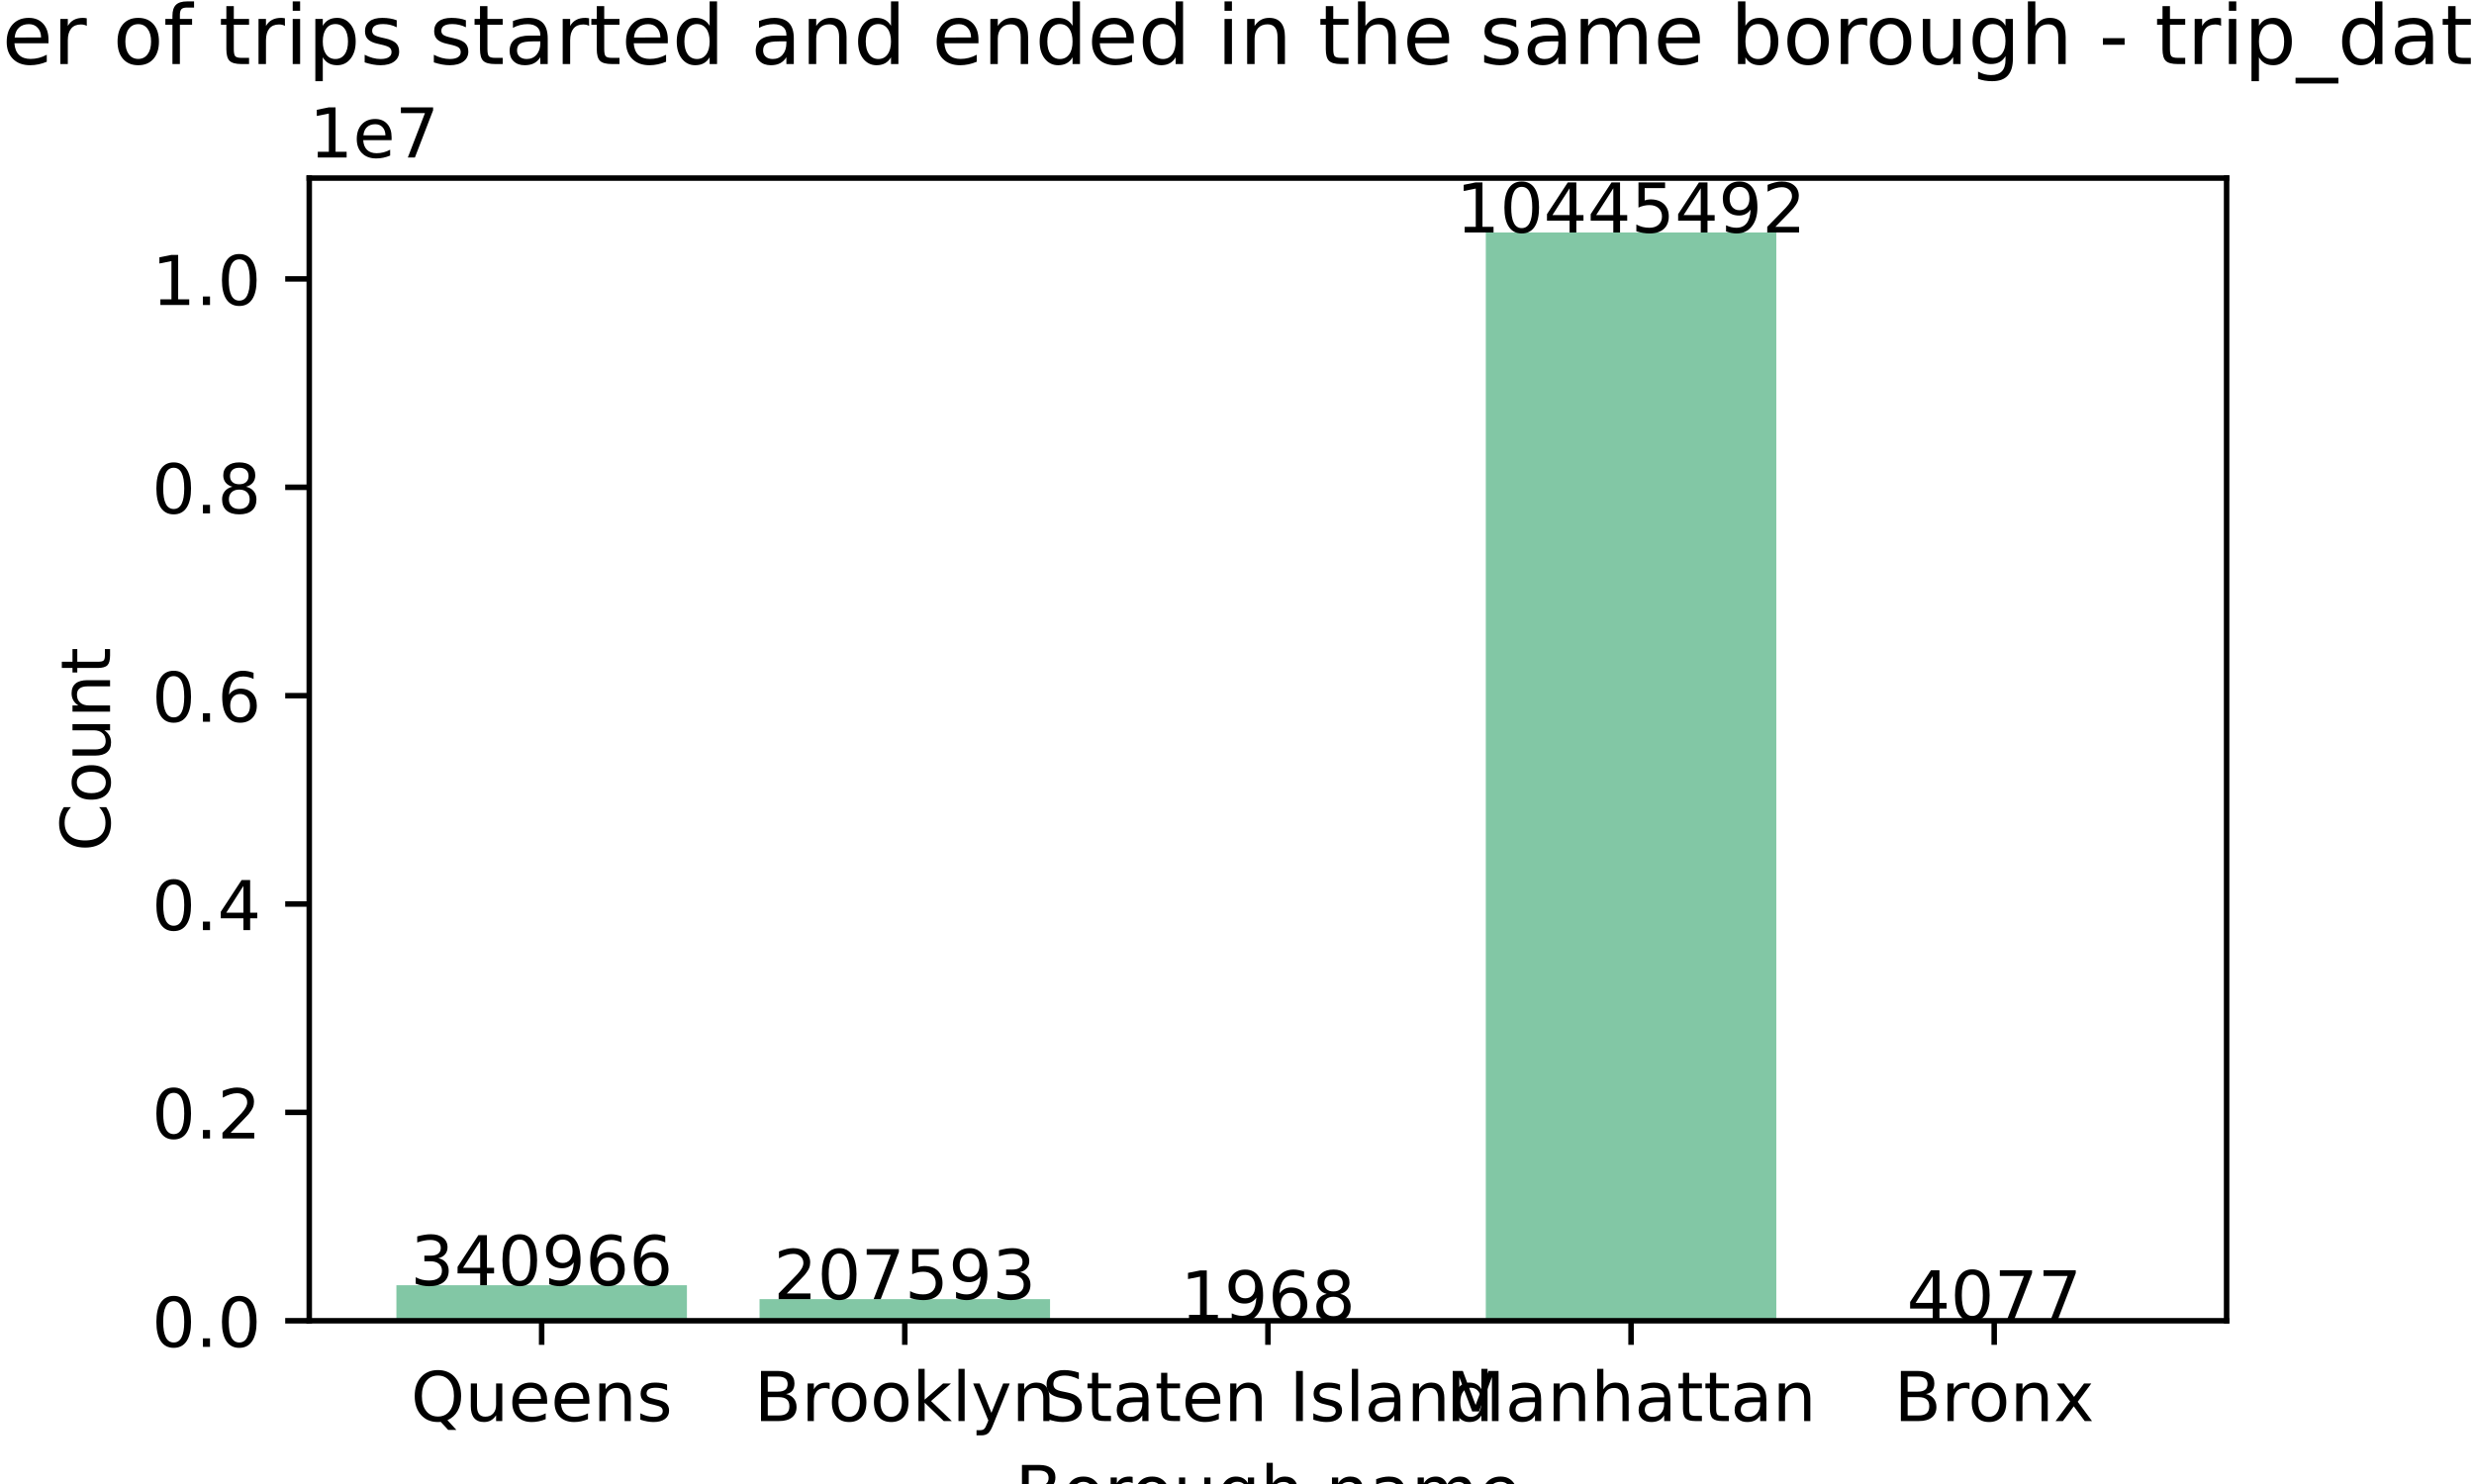
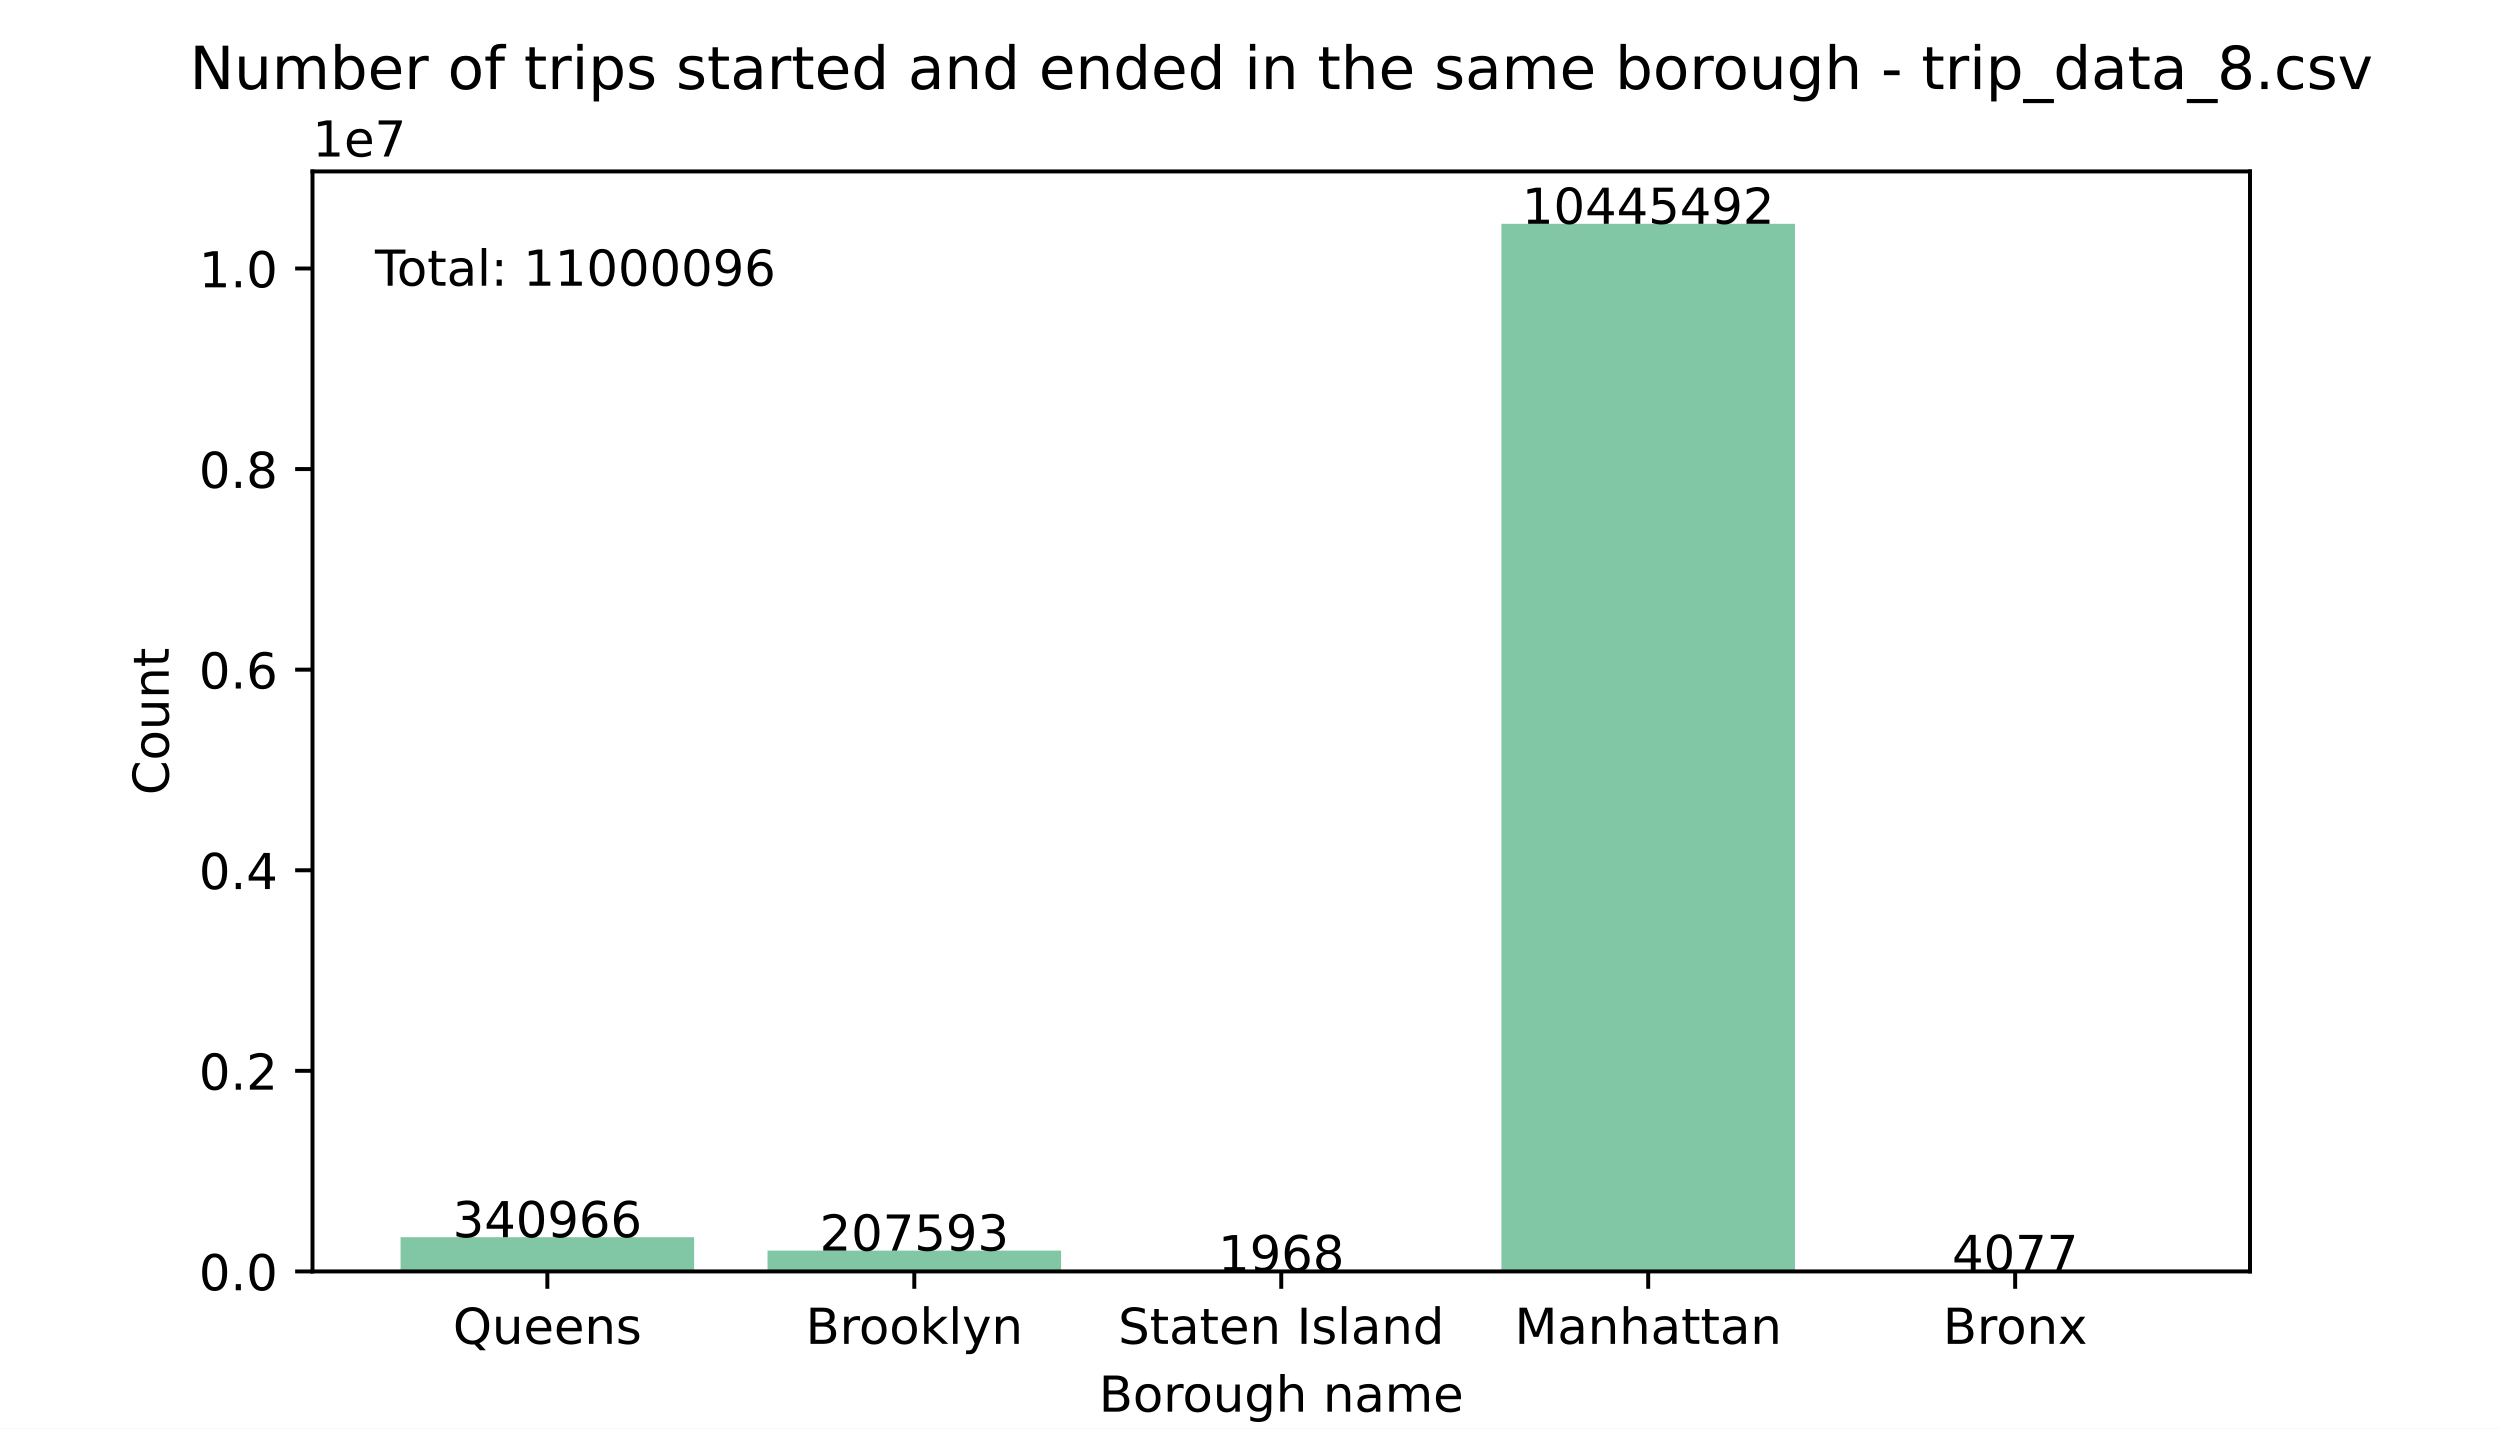
- <svg xmlns="http://www.w3.org/2000/svg" xmlns:xlink="http://www.w3.org/1999/xlink" width="360pt" height="216pt" viewBox="0 0 360 216" version="1.1">
+ <svg xmlns="http://www.w3.org/2000/svg" xmlns:xlink="http://www.w3.org/1999/xlink" width="504pt" height="288pt" viewBox="0 0 504 288" version="1.1">
  <defs>
    <style type="text/css">*{stroke-linejoin: round; stroke-linecap: butt}</style>
  </defs>
  <g id="figure_1">
    <g id="patch_1">
-       <path d="M 0 216  L 360 216  L 360 0  L 0 0  z " style="fill: #ffffff" />
+       <path d="M 0 288  L 504 288  L 504 0  L 0 0  z " style="fill: #ffffff" />
    </g>
    <g id="axes_1">
      <g id="patch_2">
-         <path d="M 45 192.24  L 324 192.24  L 324 25.92  L 45 25.92  z " style="fill: #ffffff" />
+         <path d="M 63 256.32  L 453.6 256.32  L 453.6 34.56  L 63 34.56  z " style="fill: #ffffff" />
      </g>
      <g id="patch_3">
-         <path d="M 57.682 192.24  L 99.955 192.24  L 99.955 187.069  L 57.682 187.069  z " clip-path="url(#p63e3edf64f)" style="fill: #82c7a5" />
+         <path d="M 80.755 256.32  L 139.936 256.32  L 139.936 249.426  L 80.755 249.426  z " clip-path="url(#p57d32ccb70)" style="fill: #82c7a5" />
      </g>
      <g id="patch_4">
-         <path d="M 110.523 192.24  L 152.795 192.24  L 152.795 189.092  L 110.523 189.092  z " clip-path="url(#p63e3edf64f)" style="fill: #82c7a5" />
+         <path d="M 154.732 256.32  L 213.914 256.32  L 213.914 252.123  L 154.732 252.123  z " clip-path="url(#p57d32ccb70)" style="fill: #82c7a5" />
      </g>
      <g id="patch_5">
-         <path d="M 163.364 192.24  L 205.636 192.24  L 205.636 192.21  L 163.364 192.21  z " clip-path="url(#p63e3edf64f)" style="fill: #82c7a5" />
+         <path d="M 228.709 256.32  L 287.891 256.32  L 287.891 256.28  L 228.709 256.28  z " clip-path="url(#p57d32ccb70)" style="fill: #82c7a5" />
      </g>
      <g id="patch_6">
-         <path d="M 216.205 192.24  L 258.477 192.24  L 258.477 33.84  L 216.205 33.84  z " clip-path="url(#p63e3edf64f)" style="fill: #82c7a5" />
+         <path d="M 302.686 256.32  L 361.868 256.32  L 361.868 45.12  L 302.686 45.12  z " clip-path="url(#p57d32ccb70)" style="fill: #82c7a5" />
      </g>
      <g id="patch_7">
-         <path d="M 269.045 192.24  L 311.318 192.24  L 311.318 192.178  L 269.045 192.178  z " clip-path="url(#p63e3edf64f)" style="fill: #82c7a5" />
+         <path d="M 376.664 256.32  L 435.845 256.32  L 435.845 256.238  L 376.664 256.238  z " clip-path="url(#p57d32ccb70)" style="fill: #82c7a5" />
      </g>
      <g id="matplotlib.axis_1">
        <g id="xtick_1">
          <g id="line2d_1">
            <defs>
-               <path id="m76ba29bba4" d="M 0 0  L 0 3.5  " style="stroke: #000000; stroke-width: 0.8" />
+               <path id="m4c6b5c133e" d="M 0 0  L 0 3.5  " style="stroke: #000000; stroke-width: 0.8" />
            </defs>
            <g>
-               <use xlink:href="#m76ba29bba4" x="78.818" y="192.24" style="stroke: #000000; stroke-width: 0.8" />
+               <use xlink:href="#m4c6b5c133e" x="110.345" y="256.32" style="stroke: #000000; stroke-width: 0.8" />
            </g>
          </g>
          <g id="text_1">
-             <g transform="translate(59.78693 206.8384) scale(0.1 -0.1)">
+             <g transform="translate(91.31421 270.9184) scale(0.1 -0.1)">
              <defs>
                <path id="DejaVuSans-51" d="M 2522 4238  Q 1834 4238 1429 3725  Q 1025 3213 1025 2328  Q 1025 1447 1429 934  Q 1834 422 2522 422  Q 3209 422 3611 934  Q 4013 1447 4013 2328  Q 4013 3213 3611 3725  Q 3209 4238 2522 4238  z M 3406 84  L 4238 -825  L 3475 -825  L 2784 -78  Q 2681 -84 2626 -87  Q 2572 -91 2522 -91  Q 1538 -91 948 567  Q 359 1225 359 2328  Q 359 3434 948 4092  Q 1538 4750 2522 4750  Q 3503 4750 4090 4092  Q 4678 3434 4678 2328  Q 4678 1516 4351 937  Q 4025 359 3406 84  z " transform="scale(0.015625)" />
                <path id="DejaVuSans-75" d="M 544 1381  L 544 3500  L 1119 3500  L 1119 1403  Q 1119 906 1312 657  Q 1506 409 1894 409  Q 2359 409 2629 706  Q 2900 1003 2900 1516  L 2900 3500  L 3475 3500  L 3475 0  L 2900 0  L 2900 538  Q 2691 219 2414 64  Q 2138 -91 1772 -91  Q 1169 -91 856 284  Q 544 659 544 1381  z M 1991 3584  L 1991 3584  z " transform="scale(0.015625)" />
                <path id="DejaVuSans-65" d="M 3597 1894  L 3597 1613  L 953 1613  Q 991 1019 1311 708  Q 1631 397 2203 397  Q 2534 397 2845 478  Q 3156 559 3463 722  L 3463 178  Q 3153 47 2828 -22  Q 2503 -91 2169 -91  Q 1331 -91 842 396  Q 353 884 353 1716  Q 353 2575 817 3079  Q 1281 3584 2069 3584  Q 2775 3584 3186 3129  Q 3597 2675 3597 1894  z M 3022 2063  Q 3016 2534 2758 2815  Q 2500 3097 2075 3097  Q 1594 3097 1305 2825  Q 1016 2553 972 2059  L 3022 2063  z " transform="scale(0.015625)" />
                <path id="DejaVuSans-6e" d="M 3513 2113  L 3513 0  L 2938 0  L 2938 2094  Q 2938 2591 2744 2837  Q 2550 3084 2163 3084  Q 1697 3084 1428 2787  Q 1159 2491 1159 1978  L 1159 0  L 581 0  L 581 3500  L 1159 3500  L 1159 2956  Q 1366 3272 1645 3428  Q 1925 3584 2291 3584  Q 2894 3584 3203 3211  Q 3513 2838 3513 2113  z " transform="scale(0.015625)" />
                <path id="DejaVuSans-73" d="M 2834 3397  L 2834 2853  Q 2591 2978 2328 3040  Q 2066 3103 1784 3103  Q 1356 3103 1142 2972  Q 928 2841 928 2578  Q 928 2378 1081 2264  Q 1234 2150 1697 2047  L 1894 2003  Q 2506 1872 2764 1633  Q 3022 1394 3022 966  Q 3022 478 2636 193  Q 2250 -91 1575 -91  Q 1294 -91 989 -36  Q 684 19 347 128  L 347 722  Q 666 556 975 473  Q 1284 391 1588 391  Q 1994 391 2212 530  Q 2431 669 2431 922  Q 2431 1156 2273 1281  Q 2116 1406 1581 1522  L 1381 1569  Q 847 1681 609 1914  Q 372 2147 372 2553  Q 372 3047 722 3315  Q 1072 3584 1716 3584  Q 2034 3584 2315 3537  Q 2597 3491 2834 3397  z " transform="scale(0.015625)" />
              </defs>
              <use xlink:href="#DejaVuSans-51" />
              <use xlink:href="#DejaVuSans-75" x="78.711" />
              <use xlink:href="#DejaVuSans-65" x="142.09" />
              <use xlink:href="#DejaVuSans-65" x="203.613" />
              <use xlink:href="#DejaVuSans-6e" x="265.137" />
              <use xlink:href="#DejaVuSans-73" x="328.516" />
            </g>
          </g>
        </g>
        <g id="xtick_2">
          <g id="line2d_2">
            <g>
-               <use xlink:href="#m76ba29bba4" x="131.659" y="192.24" style="stroke: #000000; stroke-width: 0.8" />
+               <use xlink:href="#m4c6b5c133e" x="184.323" y="256.32" style="stroke: #000000; stroke-width: 0.8" />
            </g>
          </g>
          <g id="text_2">
-             <g transform="translate(109.7544 206.8384) scale(0.1 -0.1)">
+             <g transform="translate(162.418 270.9184) scale(0.1 -0.1)">
              <defs>
                <path id="DejaVuSans-42" d="M 1259 2228  L 1259 519  L 2272 519  Q 2781 519 3026 730  Q 3272 941 3272 1375  Q 3272 1813 3026 2020  Q 2781 2228 2272 2228  L 1259 2228  z M 1259 4147  L 1259 2741  L 2194 2741  Q 2656 2741 2882 2914  Q 3109 3088 3109 3444  Q 3109 3797 2882 3972  Q 2656 4147 2194 4147  L 1259 4147  z M 628 4666  L 2241 4666  Q 2963 4666 3353 4366  Q 3744 4066 3744 3513  Q 3744 3084 3544 2831  Q 3344 2578 2956 2516  Q 3422 2416 3680 2098  Q 3938 1781 3938 1306  Q 3938 681 3513 340  Q 3088 0 2303 0  L 628 0  L 628 4666  z " transform="scale(0.015625)" />
                <path id="DejaVuSans-72" d="M 2631 2963  Q 2534 3019 2420 3045  Q 2306 3072 2169 3072  Q 1681 3072 1420 2755  Q 1159 2438 1159 1844  L 1159 0  L 581 0  L 581 3500  L 1159 3500  L 1159 2956  Q 1341 3275 1631 3429  Q 1922 3584 2338 3584  Q 2397 3584 2469 3576  Q 2541 3569 2628 3553  L 2631 2963  z " transform="scale(0.015625)" />
                <path id="DejaVuSans-6f" d="M 1959 3097  Q 1497 3097 1228 2736  Q 959 2375 959 1747  Q 959 1119 1226 758  Q 1494 397 1959 397  Q 2419 397 2687 759  Q 2956 1122 2956 1747  Q 2956 2369 2687 2733  Q 2419 3097 1959 3097  z M 1959 3584  Q 2709 3584 3137 3096  Q 3566 2609 3566 1747  Q 3566 888 3137 398  Q 2709 -91 1959 -91  Q 1206 -91 779 398  Q 353 888 353 1747  Q 353 2609 779 3096  Q 1206 3584 1959 3584  z " transform="scale(0.015625)" />
                <path id="DejaVuSans-6b" d="M 581 4863  L 1159 4863  L 1159 1991  L 2875 3500  L 3609 3500  L 1753 1863  L 3688 0  L 2938 0  L 1159 1709  L 1159 0  L 581 0  L 581 4863  z " transform="scale(0.015625)" />
                <path id="DejaVuSans-6c" d="M 603 4863  L 1178 4863  L 1178 0  L 603 0  L 603 4863  z " transform="scale(0.015625)" />
                <path id="DejaVuSans-79" d="M 2059 -325  Q 1816 -950 1584 -1140  Q 1353 -1331 966 -1331  L 506 -1331  L 506 -850  L 844 -850  Q 1081 -850 1212 -737  Q 1344 -625 1503 -206  L 1606 56  L 191 3500  L 800 3500  L 1894 763  L 2988 3500  L 3597 3500  L 2059 -325  z " transform="scale(0.015625)" />
              </defs>
              <use xlink:href="#DejaVuSans-42" />
              <use xlink:href="#DejaVuSans-72" x="68.604" />
              <use xlink:href="#DejaVuSans-6f" x="107.467" />
              <use xlink:href="#DejaVuSans-6f" x="168.648" />
              <use xlink:href="#DejaVuSans-6b" x="229.83" />
              <use xlink:href="#DejaVuSans-6c" x="287.74" />
              <use xlink:href="#DejaVuSans-79" x="315.523" />
              <use xlink:href="#DejaVuSans-6e" x="374.703" />
            </g>
          </g>
        </g>
        <g id="xtick_3">
          <g id="line2d_3">
            <g>
-               <use xlink:href="#m76ba29bba4" x="184.5" y="192.24" style="stroke: #000000; stroke-width: 0.8" />
+               <use xlink:href="#m4c6b5c133e" x="258.3" y="256.32" style="stroke: #000000; stroke-width: 0.8" />
            </g>
          </g>
          <g id="text_3">
-             <g transform="translate(151.6312 206.8384) scale(0.1 -0.1)">
+             <g transform="translate(225.4313 270.9184) scale(0.1 -0.1)">
              <defs>
                <path id="DejaVuSans-53" d="M 3425 4513  L 3425 3897  Q 3066 4069 2747 4153  Q 2428 4238 2131 4238  Q 1616 4238 1336 4038  Q 1056 3838 1056 3469  Q 1056 3159 1242 3001  Q 1428 2844 1947 2747  L 2328 2669  Q 3034 2534 3370 2195  Q 3706 1856 3706 1288  Q 3706 609 3251 259  Q 2797 -91 1919 -91  Q 1588 -91 1214 -16  Q 841 59 441 206  L 441 856  Q 825 641 1194 531  Q 1563 422 1919 422  Q 2459 422 2753 634  Q 3047 847 3047 1241  Q 3047 1584 2836 1778  Q 2625 1972 2144 2069  L 1759 2144  Q 1053 2284 737 2584  Q 422 2884 422 3419  Q 422 4038 858 4394  Q 1294 4750 2059 4750  Q 2388 4750 2728 4690  Q 3069 4631 3425 4513  z " transform="scale(0.015625)" />
                <path id="DejaVuSans-74" d="M 1172 4494  L 1172 3500  L 2356 3500  L 2356 3053  L 1172 3053  L 1172 1153  Q 1172 725 1289 603  Q 1406 481 1766 481  L 2356 481  L 2356 0  L 1766 0  Q 1100 0 847 248  Q 594 497 594 1153  L 594 3053  L 172 3053  L 172 3500  L 594 3500  L 594 4494  L 1172 4494  z " transform="scale(0.015625)" />
                <path id="DejaVuSans-61" d="M 2194 1759  Q 1497 1759 1228 1600  Q 959 1441 959 1056  Q 959 750 1161 570  Q 1363 391 1709 391  Q 2188 391 2477 730  Q 2766 1069 2766 1631  L 2766 1759  L 2194 1759  z M 3341 1997  L 3341 0  L 2766 0  L 2766 531  Q 2569 213 2275 61  Q 1981 -91 1556 -91  Q 1019 -91 701 211  Q 384 513 384 1019  Q 384 1609 779 1909  Q 1175 2209 1959 2209  L 2766 2209  L 2766 2266  Q 2766 2663 2505 2880  Q 2244 3097 1772 3097  Q 1472 3097 1187 3025  Q 903 2953 641 2809  L 641 3341  Q 956 3463 1253 3523  Q 1550 3584 1831 3584  Q 2591 3584 2966 3190  Q 3341 2797 3341 1997  z " transform="scale(0.015625)" />
                <path id="DejaVuSans-20" transform="scale(0.015625)" />
                <path id="DejaVuSans-49" d="M 628 4666  L 1259 4666  L 1259 0  L 628 0  L 628 4666  z " transform="scale(0.015625)" />
                <path id="DejaVuSans-64" d="M 2906 2969  L 2906 4863  L 3481 4863  L 3481 0  L 2906 0  L 2906 525  Q 2725 213 2448 61  Q 2172 -91 1784 -91  Q 1150 -91 751 415  Q 353 922 353 1747  Q 353 2572 751 3078  Q 1150 3584 1784 3584  Q 2172 3584 2448 3432  Q 2725 3281 2906 2969  z M 947 1747  Q 947 1113 1208 752  Q 1469 391 1925 391  Q 2381 391 2643 752  Q 2906 1113 2906 1747  Q 2906 2381 2643 2742  Q 2381 3103 1925 3103  Q 1469 3103 1208 2742  Q 947 2381 947 1747  z " transform="scale(0.015625)" />
              </defs>
              <use xlink:href="#DejaVuSans-53" />
              <use xlink:href="#DejaVuSans-74" x="63.477" />
              <use xlink:href="#DejaVuSans-61" x="102.686" />
              <use xlink:href="#DejaVuSans-74" x="163.965" />
              <use xlink:href="#DejaVuSans-65" x="203.174" />
              <use xlink:href="#DejaVuSans-6e" x="264.697" />
              <use xlink:href="#DejaVuSans-20" x="328.076" />
              <use xlink:href="#DejaVuSans-49" x="359.863" />
              <use xlink:href="#DejaVuSans-73" x="389.355" />
              <use xlink:href="#DejaVuSans-6c" x="441.455" />
              <use xlink:href="#DejaVuSans-61" x="469.238" />
              <use xlink:href="#DejaVuSans-6e" x="530.518" />
              <use xlink:href="#DejaVuSans-64" x="593.896" />
            </g>
          </g>
        </g>
        <g id="xtick_4">
          <g id="line2d_4">
            <g>
-               <use xlink:href="#m76ba29bba4" x="237.341" y="192.24" style="stroke: #000000; stroke-width: 0.8" />
+               <use xlink:href="#m4c6b5c133e" x="332.277" y="256.32" style="stroke: #000000; stroke-width: 0.8" />
            </g>
          </g>
          <g id="text_4">
-             <g transform="translate(210.4081 206.8384) scale(0.1 -0.1)">
+             <g transform="translate(305.3445 270.9184) scale(0.1 -0.1)">
              <defs>
                <path id="DejaVuSans-4d" d="M 628 4666  L 1569 4666  L 2759 1491  L 3956 4666  L 4897 4666  L 4897 0  L 4281 0  L 4281 4097  L 3078 897  L 2444 897  L 1241 4097  L 1241 0  L 628 0  L 628 4666  z " transform="scale(0.015625)" />
                <path id="DejaVuSans-68" d="M 3513 2113  L 3513 0  L 2938 0  L 2938 2094  Q 2938 2591 2744 2837  Q 2550 3084 2163 3084  Q 1697 3084 1428 2787  Q 1159 2491 1159 1978  L 1159 0  L 581 0  L 581 4863  L 1159 4863  L 1159 2956  Q 1366 3272 1645 3428  Q 1925 3584 2291 3584  Q 2894 3584 3203 3211  Q 3513 2838 3513 2113  z " transform="scale(0.015625)" />
              </defs>
              <use xlink:href="#DejaVuSans-4d" />
              <use xlink:href="#DejaVuSans-61" x="86.279" />
              <use xlink:href="#DejaVuSans-6e" x="147.559" />
              <use xlink:href="#DejaVuSans-68" x="210.938" />
              <use xlink:href="#DejaVuSans-61" x="274.316" />
              <use xlink:href="#DejaVuSans-74" x="335.596" />
              <use xlink:href="#DejaVuSans-74" x="374.805" />
              <use xlink:href="#DejaVuSans-61" x="414.014" />
              <use xlink:href="#DejaVuSans-6e" x="475.293" />
            </g>
          </g>
        </g>
        <g id="xtick_5">
          <g id="line2d_5">
            <g>
-               <use xlink:href="#m76ba29bba4" x="290.182" y="192.24" style="stroke: #000000; stroke-width: 0.8" />
+               <use xlink:href="#m4c6b5c133e" x="406.255" y="256.32" style="stroke: #000000; stroke-width: 0.8" />
            </g>
          </g>
          <g id="text_5">
-             <g transform="translate(275.6209 206.8384) scale(0.1 -0.1)">
+             <g transform="translate(391.6936 270.9184) scale(0.1 -0.1)">
              <defs>
                <path id="DejaVuSans-78" d="M 3513 3500  L 2247 1797  L 3578 0  L 2900 0  L 1881 1375  L 863 0  L 184 0  L 1544 1831  L 300 3500  L 978 3500  L 1906 2253  L 2834 3500  L 3513 3500  z " transform="scale(0.015625)" />
              </defs>
              <use xlink:href="#DejaVuSans-42" />
              <use xlink:href="#DejaVuSans-72" x="68.604" />
              <use xlink:href="#DejaVuSans-6f" x="107.467" />
              <use xlink:href="#DejaVuSans-6e" x="168.648" />
              <use xlink:href="#DejaVuSans-78" x="232.027" />
            </g>
          </g>
        </g>
        <g id="text_6">
-           <g transform="translate(147.7273 220.5166) scale(0.1 -0.1)">
+           <g transform="translate(221.5273 284.5966) scale(0.1 -0.1)">
            <defs>
              <path id="DejaVuSans-67" d="M 2906 1791  Q 2906 2416 2648 2759  Q 2391 3103 1925 3103  Q 1463 3103 1205 2759  Q 947 2416 947 1791  Q 947 1169 1205 825  Q 1463 481 1925 481  Q 2391 481 2648 825  Q 2906 1169 2906 1791  z M 3481 434  Q 3481 -459 3084 -895  Q 2688 -1331 1869 -1331  Q 1566 -1331 1297 -1286  Q 1028 -1241 775 -1147  L 775 -588  Q 1028 -725 1275 -790  Q 1522 -856 1778 -856  Q 2344 -856 2625 -561  Q 2906 -266 2906 331  L 2906 616  Q 2728 306 2450 153  Q 2172 0 1784 0  Q 1141 0 747 490  Q 353 981 353 1791  Q 353 2603 747 3093  Q 1141 3584 1784 3584  Q 2172 3584 2450 3431  Q 2728 3278 2906 2969  L 2906 3500  L 3481 3500  L 3481 434  z " transform="scale(0.015625)" />
              <path id="DejaVuSans-6d" d="M 3328 2828  Q 3544 3216 3844 3400  Q 4144 3584 4550 3584  Q 5097 3584 5394 3201  Q 5691 2819 5691 2113  L 5691 0  L 5113 0  L 5113 2094  Q 5113 2597 4934 2840  Q 4756 3084 4391 3084  Q 3944 3084 3684 2787  Q 3425 2491 3425 1978  L 3425 0  L 2847 0  L 2847 2094  Q 2847 2600 2669 2842  Q 2491 3084 2119 3084  Q 1678 3084 1418 2786  Q 1159 2488 1159 1978  L 1159 0  L 581 0  L 581 3500  L 1159 3500  L 1159 2956  Q 1356 3278 1631 3431  Q 1906 3584 2284 3584  Q 2666 3584 2933 3390  Q 3200 3197 3328 2828  z " transform="scale(0.015625)" />
            </defs>
            <use xlink:href="#DejaVuSans-42" />
            <use xlink:href="#DejaVuSans-6f" x="68.604" />
            <use xlink:href="#DejaVuSans-72" x="129.785" />
            <use xlink:href="#DejaVuSans-6f" x="168.648" />
            <use xlink:href="#DejaVuSans-75" x="229.83" />
            <use xlink:href="#DejaVuSans-67" x="293.209" />
            <use xlink:href="#DejaVuSans-68" x="356.686" />
            <use xlink:href="#DejaVuSans-20" x="420.064" />
            <use xlink:href="#DejaVuSans-6e" x="451.852" />
            <use xlink:href="#DejaVuSans-61" x="515.23" />
            <use xlink:href="#DejaVuSans-6d" x="576.51" />
            <use xlink:href="#DejaVuSans-65" x="673.922" />
          </g>
        </g>
      </g>
      <g id="matplotlib.axis_2">
        <g id="ytick_1">
          <g id="line2d_6">
            <defs>
-               <path id="m79f592bf21" d="M 0 0  L -3.5 0  " style="stroke: #000000; stroke-width: 0.8" />
+               <path id="ma734050016" d="M 0 0  L -3.5 0  " style="stroke: #000000; stroke-width: 0.8" />
            </defs>
            <g>
-               <use xlink:href="#m79f592bf21" x="45" y="192.24" style="stroke: #000000; stroke-width: 0.8" />
+               <use xlink:href="#ma734050016" x="63" y="256.32" style="stroke: #000000; stroke-width: 0.8" />
            </g>
          </g>
          <g id="text_7">
-             <g transform="translate(22.09688 196.0392) scale(0.1 -0.1)">
+             <g transform="translate(40.09687 260.1192) scale(0.1 -0.1)">
              <defs>
                <path id="DejaVuSans-30" d="M 2034 4250  Q 1547 4250 1301 3770  Q 1056 3291 1056 2328  Q 1056 1369 1301 889  Q 1547 409 2034 409  Q 2525 409 2770 889  Q 3016 1369 3016 2328  Q 3016 3291 2770 3770  Q 2525 4250 2034 4250  z M 2034 4750  Q 2819 4750 3233 4129  Q 3647 3509 3647 2328  Q 3647 1150 3233 529  Q 2819 -91 2034 -91  Q 1250 -91 836 529  Q 422 1150 422 2328  Q 422 3509 836 4129  Q 1250 4750 2034 4750  z " transform="scale(0.015625)" />
                <path id="DejaVuSans-2e" d="M 684 794  L 1344 794  L 1344 0  L 684 0  L 684 794  z " transform="scale(0.015625)" />
              </defs>
              <use xlink:href="#DejaVuSans-30" />
              <use xlink:href="#DejaVuSans-2e" x="63.623" />
              <use xlink:href="#DejaVuSans-30" x="95.41" />
            </g>
          </g>
        </g>
        <g id="ytick_2">
          <g id="line2d_7">
            <g>
-               <use xlink:href="#m79f592bf21" x="45" y="161.911" style="stroke: #000000; stroke-width: 0.8" />
+               <use xlink:href="#ma734050016" x="63" y="215.882" style="stroke: #000000; stroke-width: 0.8" />
            </g>
          </g>
          <g id="text_8">
-             <g transform="translate(22.09688 165.7103) scale(0.1 -0.1)">
+             <g transform="translate(40.09687 219.6807) scale(0.1 -0.1)">
              <defs>
                <path id="DejaVuSans-32" d="M 1228 531  L 3431 531  L 3431 0  L 469 0  L 469 531  Q 828 903 1448 1529  Q 2069 2156 2228 2338  Q 2531 2678 2651 2914  Q 2772 3150 2772 3378  Q 2772 3750 2511 3984  Q 2250 4219 1831 4219  Q 1534 4219 1204 4116  Q 875 4013 500 3803  L 500 4441  Q 881 4594 1212 4672  Q 1544 4750 1819 4750  Q 2544 4750 2975 4387  Q 3406 4025 3406 3419  Q 3406 3131 3298 2873  Q 3191 2616 2906 2266  Q 2828 2175 2409 1742  Q 1991 1309 1228 531  z " transform="scale(0.015625)" />
              </defs>
              <use xlink:href="#DejaVuSans-30" />
              <use xlink:href="#DejaVuSans-2e" x="63.623" />
              <use xlink:href="#DejaVuSans-32" x="95.41" />
            </g>
          </g>
        </g>
        <g id="ytick_3">
          <g id="line2d_8">
            <g>
-               <use xlink:href="#m79f592bf21" x="45" y="131.582" style="stroke: #000000; stroke-width: 0.8" />
+               <use xlink:href="#ma734050016" x="63" y="175.443" style="stroke: #000000; stroke-width: 0.8" />
            </g>
          </g>
          <g id="text_9">
-             <g transform="translate(22.09688 135.3815) scale(0.1 -0.1)">
+             <g transform="translate(40.09687 179.2422) scale(0.1 -0.1)">
              <defs>
                <path id="DejaVuSans-34" d="M 2419 4116  L 825 1625  L 2419 1625  L 2419 4116  z M 2253 4666  L 3047 4666  L 3047 1625  L 3713 1625  L 3713 1100  L 3047 1100  L 3047 0  L 2419 0  L 2419 1100  L 313 1100  L 313 1709  L 2253 4666  z " transform="scale(0.015625)" />
              </defs>
              <use xlink:href="#DejaVuSans-30" />
              <use xlink:href="#DejaVuSans-2e" x="63.623" />
              <use xlink:href="#DejaVuSans-34" x="95.41" />
            </g>
          </g>
        </g>
        <g id="ytick_4">
          <g id="line2d_9">
            <g>
-               <use xlink:href="#m79f592bf21" x="45" y="101.253" style="stroke: #000000; stroke-width: 0.8" />
+               <use xlink:href="#ma734050016" x="63" y="135.005" style="stroke: #000000; stroke-width: 0.8" />
            </g>
          </g>
          <g id="text_10">
-             <g transform="translate(22.09688 105.0526) scale(0.1 -0.1)">
+             <g transform="translate(40.09687 138.8037) scale(0.1 -0.1)">
              <defs>
                <path id="DejaVuSans-36" d="M 2113 2584  Q 1688 2584 1439 2293  Q 1191 2003 1191 1497  Q 1191 994 1439 701  Q 1688 409 2113 409  Q 2538 409 2786 701  Q 3034 994 3034 1497  Q 3034 2003 2786 2293  Q 2538 2584 2113 2584  z M 3366 4563  L 3366 3988  Q 3128 4100 2886 4159  Q 2644 4219 2406 4219  Q 1781 4219 1451 3797  Q 1122 3375 1075 2522  Q 1259 2794 1537 2939  Q 1816 3084 2150 3084  Q 2853 3084 3261 2657  Q 3669 2231 3669 1497  Q 3669 778 3244 343  Q 2819 -91 2113 -91  Q 1303 -91 875 529  Q 447 1150 447 2328  Q 447 3434 972 4092  Q 1497 4750 2381 4750  Q 2619 4750 2861 4703  Q 3103 4656 3366 4563  z " transform="scale(0.015625)" />
              </defs>
              <use xlink:href="#DejaVuSans-30" />
              <use xlink:href="#DejaVuSans-2e" x="63.623" />
              <use xlink:href="#DejaVuSans-36" x="95.41" />
            </g>
          </g>
        </g>
        <g id="ytick_5">
          <g id="line2d_10">
            <g>
-               <use xlink:href="#m79f592bf21" x="45" y="70.925" style="stroke: #000000; stroke-width: 0.8" />
+               <use xlink:href="#ma734050016" x="63" y="94.566" style="stroke: #000000; stroke-width: 0.8" />
            </g>
          </g>
          <g id="text_11">
-             <g transform="translate(22.09688 74.72373) scale(0.1 -0.1)">
+             <g transform="translate(40.09687 98.36523) scale(0.1 -0.1)">
              <defs>
                <path id="DejaVuSans-38" d="M 2034 2216  Q 1584 2216 1326 1975  Q 1069 1734 1069 1313  Q 1069 891 1326 650  Q 1584 409 2034 409  Q 2484 409 2743 651  Q 3003 894 3003 1313  Q 3003 1734 2745 1975  Q 2488 2216 2034 2216  z M 1403 2484  Q 997 2584 770 2862  Q 544 3141 544 3541  Q 544 4100 942 4425  Q 1341 4750 2034 4750  Q 2731 4750 3128 4425  Q 3525 4100 3525 3541  Q 3525 3141 3298 2862  Q 3072 2584 2669 2484  Q 3125 2378 3379 2068  Q 3634 1759 3634 1313  Q 3634 634 3220 271  Q 2806 -91 2034 -91  Q 1263 -91 848 271  Q 434 634 434 1313  Q 434 1759 690 2068  Q 947 2378 1403 2484  z M 1172 3481  Q 1172 3119 1398 2916  Q 1625 2713 2034 2713  Q 2441 2713 2670 2916  Q 2900 3119 2900 3481  Q 2900 3844 2670 4047  Q 2441 4250 2034 4250  Q 1625 4250 1398 4047  Q 1172 3844 1172 3481  z " transform="scale(0.015625)" />
              </defs>
              <use xlink:href="#DejaVuSans-30" />
              <use xlink:href="#DejaVuSans-2e" x="63.623" />
              <use xlink:href="#DejaVuSans-38" x="95.41" />
            </g>
          </g>
        </g>
        <g id="ytick_6">
          <g id="line2d_11">
            <g>
-               <use xlink:href="#m79f592bf21" x="45" y="40.596" style="stroke: #000000; stroke-width: 0.8" />
+               <use xlink:href="#ma734050016" x="63" y="54.128" style="stroke: #000000; stroke-width: 0.8" />
            </g>
          </g>
          <g id="text_12">
-             <g transform="translate(22.09688 44.39485) scale(0.1 -0.1)">
+             <g transform="translate(40.09687 57.92673) scale(0.1 -0.1)">
              <defs>
                <path id="DejaVuSans-31" d="M 794 531  L 1825 531  L 1825 4091  L 703 3866  L 703 4441  L 1819 4666  L 2450 4666  L 2450 531  L 3481 531  L 3481 0  L 794 0  L 794 531  z " transform="scale(0.015625)" />
              </defs>
              <use xlink:href="#DejaVuSans-31" />
              <use xlink:href="#DejaVuSans-2e" x="63.623" />
              <use xlink:href="#DejaVuSans-30" x="95.41" />
            </g>
          </g>
        </g>
        <g id="text_13">
-           <g transform="translate(16.01719 123.9284) rotate(-90) scale(0.1 -0.1)">
+           <g transform="translate(34.01719 160.2884) rotate(-90) scale(0.1 -0.1)">
            <defs>
              <path id="DejaVuSans-43" d="M 4122 4306  L 4122 3641  Q 3803 3938 3442 4084  Q 3081 4231 2675 4231  Q 1875 4231 1450 3742  Q 1025 3253 1025 2328  Q 1025 1406 1450 917  Q 1875 428 2675 428  Q 3081 428 3442 575  Q 3803 722 4122 1019  L 4122 359  Q 3791 134 3420 21  Q 3050 -91 2638 -91  Q 1578 -91 968 557  Q 359 1206 359 2328  Q 359 3453 968 4101  Q 1578 4750 2638 4750  Q 3056 4750 3426 4639  Q 3797 4528 4122 4306  z " transform="scale(0.015625)" />
            </defs>
            <use xlink:href="#DejaVuSans-43" />
            <use xlink:href="#DejaVuSans-6f" x="69.824" />
            <use xlink:href="#DejaVuSans-75" x="131.006" />
            <use xlink:href="#DejaVuSans-6e" x="194.385" />
            <use xlink:href="#DejaVuSans-74" x="257.764" />
          </g>
        </g>
        <g id="text_14">
-           <g transform="translate(45 22.92) scale(0.1 -0.1)">
+           <g transform="translate(63 31.56) scale(0.1 -0.1)">
            <defs>
              <path id="DejaVuSans-37" d="M 525 4666  L 3525 4666  L 3525 4397  L 1831 0  L 1172 0  L 2766 4134  L 525 4134  L 525 4666  z " transform="scale(0.015625)" />
            </defs>
            <use xlink:href="#DejaVuSans-31" />
            <use xlink:href="#DejaVuSans-65" x="63.623" />
            <use xlink:href="#DejaVuSans-37" x="125.146" />
          </g>
        </g>
      </g>
      <g id="patch_8">
-         <path d="M 45 192.24  L 45 25.92  " style="fill: none; stroke: #000000; stroke-width: 0.8; stroke-linejoin: miter; stroke-linecap: square" />
+         <path d="M 63 256.32  L 63 34.56  " style="fill: none; stroke: #000000; stroke-width: 0.8; stroke-linejoin: miter; stroke-linecap: square" />
      </g>
      <g id="patch_9">
-         <path d="M 324 192.24  L 324 25.92  " style="fill: none; stroke: #000000; stroke-width: 0.8; stroke-linejoin: miter; stroke-linecap: square" />
+         <path d="M 453.6 256.32  L 453.6 34.56  " style="fill: none; stroke: #000000; stroke-width: 0.8; stroke-linejoin: miter; stroke-linecap: square" />
      </g>
      <g id="patch_10">
-         <path d="M 45 192.24  L 324 192.24  " style="fill: none; stroke: #000000; stroke-width: 0.8; stroke-linejoin: miter; stroke-linecap: square" />
+         <path d="M 63 256.32  L 453.6 256.32  " style="fill: none; stroke: #000000; stroke-width: 0.8; stroke-linejoin: miter; stroke-linecap: square" />
      </g>
      <g id="patch_11">
-         <path d="M 45 25.92  L 324 25.92  " style="fill: none; stroke: #000000; stroke-width: 0.8; stroke-linejoin: miter; stroke-linecap: square" />
+         <path d="M 63 34.56  L 453.6 34.56  " style="fill: none; stroke: #000000; stroke-width: 0.8; stroke-linejoin: miter; stroke-linecap: square" />
      </g>
      <g id="text_15">
-         <g transform="translate(59.73068 187.0694) scale(0.1 -0.1)">
+         <g transform="translate(91.25795 249.4259) scale(0.1 -0.1)">
          <defs>
            <path id="DejaVuSans-33" d="M 2597 2516  Q 3050 2419 3304 2112  Q 3559 1806 3559 1356  Q 3559 666 3084 287  Q 2609 -91 1734 -91  Q 1441 -91 1130 -33  Q 819 25 488 141  L 488 750  Q 750 597 1062 519  Q 1375 441 1716 441  Q 2309 441 2620 675  Q 2931 909 2931 1356  Q 2931 1769 2642 2001  Q 2353 2234 1838 2234  L 1294 2234  L 1294 2753  L 1863 2753  Q 2328 2753 2575 2939  Q 2822 3125 2822 3475  Q 2822 3834 2567 4026  Q 2313 4219 1838 4219  Q 1578 4219 1281 4162  Q 984 4106 628 3988  L 628 4550  Q 988 4650 1302 4700  Q 1616 4750 1894 4750  Q 2613 4750 3031 4423  Q 3450 4097 3450 3541  Q 3450 3153 3228 2886  Q 3006 2619 2597 2516  z " transform="scale(0.015625)" />
            <path id="DejaVuSans-39" d="M 703 97  L 703 672  Q 941 559 1184 500  Q 1428 441 1663 441  Q 2288 441 2617 861  Q 2947 1281 2994 2138  Q 2813 1869 2534 1725  Q 2256 1581 1919 1581  Q 1219 1581 811 2004  Q 403 2428 403 3163  Q 403 3881 828 4315  Q 1253 4750 1959 4750  Q 2769 4750 3195 4129  Q 3622 3509 3622 2328  Q 3622 1225 3098 567  Q 2575 -91 1691 -91  Q 1453 -91 1209 -44  Q 966 3 703 97  z M 1959 2075  Q 2384 2075 2632 2365  Q 2881 2656 2881 3163  Q 2881 3666 2632 3958  Q 2384 4250 1959 4250  Q 1534 4250 1286 3958  Q 1038 3666 1038 3163  Q 1038 2656 1286 2365  Q 1534 2075 1959 2075  z " transform="scale(0.015625)" />
          </defs>
          <use xlink:href="#DejaVuSans-33" />
          <use xlink:href="#DejaVuSans-34" x="63.623" />
          <use xlink:href="#DejaVuSans-30" x="127.246" />
          <use xlink:href="#DejaVuSans-39" x="190.869" />
          <use xlink:href="#DejaVuSans-36" x="254.492" />
          <use xlink:href="#DejaVuSans-36" x="318.115" />
        </g>
      </g>
      <g id="text_16">
-         <g transform="translate(112.5716 189.092) scale(0.1 -0.1)">
+         <g transform="translate(165.2352 252.1226) scale(0.1 -0.1)">
          <defs>
            <path id="DejaVuSans-35" d="M 691 4666  L 3169 4666  L 3169 4134  L 1269 4134  L 1269 2991  Q 1406 3038 1543 3061  Q 1681 3084 1819 3084  Q 2600 3084 3056 2656  Q 3513 2228 3513 1497  Q 3513 744 3044 326  Q 2575 -91 1722 -91  Q 1428 -91 1123 -41  Q 819 9 494 109  L 494 744  Q 775 591 1075 516  Q 1375 441 1709 441  Q 2250 441 2565 725  Q 2881 1009 2881 1497  Q 2881 1984 2565 2268  Q 2250 2553 1709 2553  Q 1456 2553 1204 2497  Q 953 2441 691 2322  L 691 4666  z " transform="scale(0.015625)" />
          </defs>
          <use xlink:href="#DejaVuSans-32" />
          <use xlink:href="#DejaVuSans-30" x="63.623" />
          <use xlink:href="#DejaVuSans-37" x="127.246" />
          <use xlink:href="#DejaVuSans-35" x="190.869" />
          <use xlink:href="#DejaVuSans-39" x="254.492" />
          <use xlink:href="#DejaVuSans-33" x="318.115" />
        </g>
      </g>
      <g id="text_17">
-         <g transform="translate(171.775 192.2102) scale(0.1 -0.1)">
+         <g transform="translate(245.575 256.2802) scale(0.1 -0.1)">
          <use xlink:href="#DejaVuSans-31" />
          <use xlink:href="#DejaVuSans-39" x="63.623" />
          <use xlink:href="#DejaVuSans-36" x="127.246" />
          <use xlink:href="#DejaVuSans-38" x="190.869" />
        </g>
      </g>
      <g id="text_18">
-         <g transform="translate(211.8909 33.84) scale(0.1 -0.1)">
+         <g transform="translate(306.8273 45.12) scale(0.1 -0.1)">
          <use xlink:href="#DejaVuSans-31" />
          <use xlink:href="#DejaVuSans-30" x="63.623" />
          <use xlink:href="#DejaVuSans-34" x="127.246" />
          <use xlink:href="#DejaVuSans-34" x="190.869" />
          <use xlink:href="#DejaVuSans-35" x="254.492" />
          <use xlink:href="#DejaVuSans-34" x="318.115" />
          <use xlink:href="#DejaVuSans-39" x="381.738" />
          <use xlink:href="#DejaVuSans-32" x="445.361" />
        </g>
      </g>
      <g id="text_19">
-         <g transform="translate(277.4568 192.1782) scale(0.1 -0.1)">
+         <g transform="translate(393.5295 256.2376) scale(0.1 -0.1)">
          <use xlink:href="#DejaVuSans-34" />
          <use xlink:href="#DejaVuSans-30" x="63.623" />
          <use xlink:href="#DejaVuSans-37" x="127.246" />
          <use xlink:href="#DejaVuSans-37" x="190.869" />
        </g>
      </g>
      <g id="text_20">
-         <g transform="translate(-35.57625 9.321562) scale(0.12 -0.12)">
+         <g transform="translate(38.22375 17.96156) scale(0.12 -0.12)">
          <defs>
            <path id="DejaVuSans-4e" d="M 628 4666  L 1478 4666  L 3547 763  L 3547 4666  L 4159 4666  L 4159 0  L 3309 0  L 1241 3903  L 1241 0  L 628 0  L 628 4666  z " transform="scale(0.015625)" />
            <path id="DejaVuSans-62" d="M 3116 1747  Q 3116 2381 2855 2742  Q 2594 3103 2138 3103  Q 1681 3103 1420 2742  Q 1159 2381 1159 1747  Q 1159 1113 1420 752  Q 1681 391 2138 391  Q 2594 391 2855 752  Q 3116 1113 3116 1747  z M 1159 2969  Q 1341 3281 1617 3432  Q 1894 3584 2278 3584  Q 2916 3584 3314 3078  Q 3713 2572 3713 1747  Q 3713 922 3314 415  Q 2916 -91 2278 -91  Q 1894 -91 1617 61  Q 1341 213 1159 525  L 1159 0  L 581 0  L 581 4863  L 1159 4863  L 1159 2969  z " transform="scale(0.015625)" />
            <path id="DejaVuSans-66" d="M 2375 4863  L 2375 4384  L 1825 4384  Q 1516 4384 1395 4259  Q 1275 4134 1275 3809  L 1275 3500  L 2222 3500  L 2222 3053  L 1275 3053  L 1275 0  L 697 0  L 697 3053  L 147 3053  L 147 3500  L 697 3500  L 697 3744  Q 697 4328 969 4595  Q 1241 4863 1831 4863  L 2375 4863  z " transform="scale(0.015625)" />
            <path id="DejaVuSans-69" d="M 603 3500  L 1178 3500  L 1178 0  L 603 0  L 603 3500  z M 603 4863  L 1178 4863  L 1178 4134  L 603 4134  L 603 4863  z " transform="scale(0.015625)" />
            <path id="DejaVuSans-70" d="M 1159 525  L 1159 -1331  L 581 -1331  L 581 3500  L 1159 3500  L 1159 2969  Q 1341 3281 1617 3432  Q 1894 3584 2278 3584  Q 2916 3584 3314 3078  Q 3713 2572 3713 1747  Q 3713 922 3314 415  Q 2916 -91 2278 -91  Q 1894 -91 1617 61  Q 1341 213 1159 525  z M 3116 1747  Q 3116 2381 2855 2742  Q 2594 3103 2138 3103  Q 1681 3103 1420 2742  Q 1159 2381 1159 1747  Q 1159 1113 1420 752  Q 1681 391 2138 391  Q 2594 391 2855 752  Q 3116 1113 3116 1747  z " transform="scale(0.015625)" />
            <path id="DejaVuSans-2d" d="M 313 2009  L 1997 2009  L 1997 1497  L 313 1497  L 313 2009  z " transform="scale(0.015625)" />
            <path id="DejaVuSans-5f" d="M 3263 -1063  L 3263 -1509  L -63 -1509  L -63 -1063  L 3263 -1063  z " transform="scale(0.015625)" />
            <path id="DejaVuSans-63" d="M 3122 3366  L 3122 2828  Q 2878 2963 2633 3030  Q 2388 3097 2138 3097  Q 1578 3097 1268 2742  Q 959 2388 959 1747  Q 959 1106 1268 751  Q 1578 397 2138 397  Q 2388 397 2633 464  Q 2878 531 3122 666  L 3122 134  Q 2881 22 2623 -34  Q 2366 -91 2075 -91  Q 1284 -91 818 406  Q 353 903 353 1747  Q 353 2603 823 3093  Q 1294 3584 2113 3584  Q 2378 3584 2631 3529  Q 2884 3475 3122 3366  z " transform="scale(0.015625)" />
            <path id="DejaVuSans-76" d="M 191 3500  L 800 3500  L 1894 563  L 2988 3500  L 3597 3500  L 2284 0  L 1503 0  L 191 3500  z " transform="scale(0.015625)" />
          </defs>
          <use xlink:href="#DejaVuSans-4e" />
          <use xlink:href="#DejaVuSans-75" x="74.805" />
          <use xlink:href="#DejaVuSans-6d" x="138.184" />
          <use xlink:href="#DejaVuSans-62" x="235.596" />
          <use xlink:href="#DejaVuSans-65" x="299.072" />
          <use xlink:href="#DejaVuSans-72" x="360.596" />
          <use xlink:href="#DejaVuSans-20" x="401.709" />
          <use xlink:href="#DejaVuSans-6f" x="433.496" />
          <use xlink:href="#DejaVuSans-66" x="494.678" />
          <use xlink:href="#DejaVuSans-20" x="529.883" />
          <use xlink:href="#DejaVuSans-74" x="561.67" />
          <use xlink:href="#DejaVuSans-72" x="600.879" />
          <use xlink:href="#DejaVuSans-69" x="641.992" />
          <use xlink:href="#DejaVuSans-70" x="669.775" />
          <use xlink:href="#DejaVuSans-73" x="733.252" />
          <use xlink:href="#DejaVuSans-20" x="785.352" />
          <use xlink:href="#DejaVuSans-73" x="817.139" />
          <use xlink:href="#DejaVuSans-74" x="869.238" />
          <use xlink:href="#DejaVuSans-61" x="908.447" />
          <use xlink:href="#DejaVuSans-72" x="969.727" />
          <use xlink:href="#DejaVuSans-74" x="1010.84" />
          <use xlink:href="#DejaVuSans-65" x="1050.049" />
          <use xlink:href="#DejaVuSans-64" x="1111.572" />
          <use xlink:href="#DejaVuSans-20" x="1175.049" />
          <use xlink:href="#DejaVuSans-61" x="1206.836" />
          <use xlink:href="#DejaVuSans-6e" x="1268.115" />
          <use xlink:href="#DejaVuSans-64" x="1331.494" />
          <use xlink:href="#DejaVuSans-20" x="1394.971" />
          <use xlink:href="#DejaVuSans-65" x="1426.758" />
          <use xlink:href="#DejaVuSans-6e" x="1488.281" />
          <use xlink:href="#DejaVuSans-64" x="1551.66" />
          <use xlink:href="#DejaVuSans-65" x="1615.137" />
          <use xlink:href="#DejaVuSans-64" x="1676.66" />
          <use xlink:href="#DejaVuSans-20" x="1740.137" />
          <use xlink:href="#DejaVuSans-69" x="1771.924" />
          <use xlink:href="#DejaVuSans-6e" x="1799.707" />
          <use xlink:href="#DejaVuSans-20" x="1863.086" />
          <use xlink:href="#DejaVuSans-74" x="1894.873" />
          <use xlink:href="#DejaVuSans-68" x="1934.082" />
          <use xlink:href="#DejaVuSans-65" x="1997.461" />
          <use xlink:href="#DejaVuSans-20" x="2058.984" />
          <use xlink:href="#DejaVuSans-73" x="2090.771" />
          <use xlink:href="#DejaVuSans-61" x="2142.871" />
          <use xlink:href="#DejaVuSans-6d" x="2204.15" />
          <use xlink:href="#DejaVuSans-65" x="2301.562" />
          <use xlink:href="#DejaVuSans-20" x="2363.086" />
          <use xlink:href="#DejaVuSans-62" x="2394.873" />
          <use xlink:href="#DejaVuSans-6f" x="2458.35" />
          <use xlink:href="#DejaVuSans-72" x="2519.531" />
          <use xlink:href="#DejaVuSans-6f" x="2558.395" />
          <use xlink:href="#DejaVuSans-75" x="2619.576" />
          <use xlink:href="#DejaVuSans-67" x="2682.955" />
          <use xlink:href="#DejaVuSans-68" x="2746.432" />
          <use xlink:href="#DejaVuSans-20" x="2809.811" />
          <use xlink:href="#DejaVuSans-2d" x="2841.598" />
          <use xlink:href="#DejaVuSans-20" x="2877.682" />
          <use xlink:href="#DejaVuSans-74" x="2909.469" />
          <use xlink:href="#DejaVuSans-72" x="2948.678" />
          <use xlink:href="#DejaVuSans-69" x="2989.791" />
          <use xlink:href="#DejaVuSans-70" x="3017.574" />
          <use xlink:href="#DejaVuSans-5f" x="3081.051" />
          <use xlink:href="#DejaVuSans-64" x="3131.051" />
          <use xlink:href="#DejaVuSans-61" x="3194.527" />
          <use xlink:href="#DejaVuSans-74" x="3255.807" />
          <use xlink:href="#DejaVuSans-61" x="3295.016" />
          <use xlink:href="#DejaVuSans-5f" x="3356.295" />
          <use xlink:href="#DejaVuSans-38" x="3406.295" />
          <use xlink:href="#DejaVuSans-2e" x="3469.918" />
          <use xlink:href="#DejaVuSans-63" x="3501.705" />
          <use xlink:href="#DejaVuSans-73" x="3556.686" />
          <use xlink:href="#DejaVuSans-76" x="3608.785" />
        </g>
      </g>
    </g>
+     <g id="text_21">
+       <g transform="translate(75.6 57.6) scale(0.1 -0.1)">
+         <defs>
+           <path id="DejaVuSans-54" d="M -19 4666  L 3928 4666  L 3928 4134  L 2272 4134  L 2272 0  L 1638 0  L 1638 4134  L -19 4134  L -19 4666  z " transform="scale(0.015625)" />
+           <path id="DejaVuSans-3a" d="M 750 794  L 1409 794  L 1409 0  L 750 0  L 750 794  z M 750 3309  L 1409 3309  L 1409 2516  L 750 2516  L 750 3309  z " transform="scale(0.015625)" />
+         </defs>
+         <use xlink:href="#DejaVuSans-54" />
+         <use xlink:href="#DejaVuSans-6f" x="44.084" />
+         <use xlink:href="#DejaVuSans-74" x="105.266" />
+         <use xlink:href="#DejaVuSans-61" x="144.475" />
+         <use xlink:href="#DejaVuSans-6c" x="205.754" />
+         <use xlink:href="#DejaVuSans-3a" x="233.537" />
+         <use xlink:href="#DejaVuSans-20" x="267.229" />
+         <use xlink:href="#DejaVuSans-31" x="299.016" />
+         <use xlink:href="#DejaVuSans-31" x="362.639" />
+         <use xlink:href="#DejaVuSans-30" x="426.262" />
+         <use xlink:href="#DejaVuSans-30" x="489.885" />
+         <use xlink:href="#DejaVuSans-30" x="553.508" />
+         <use xlink:href="#DejaVuSans-30" x="617.131" />
+         <use xlink:href="#DejaVuSans-39" x="680.754" />
+         <use xlink:href="#DejaVuSans-36" x="744.377" />
+       </g>
+     </g>
  </g>
  <defs>
-     <clipPath id="p63e3edf64f">
-       <rect x="45" y="25.92" width="279" height="166.32" />
+     <clipPath id="p57d32ccb70">
+       <rect x="63" y="34.56" width="390.6" height="221.76" />
    </clipPath>
  </defs>
</svg>
